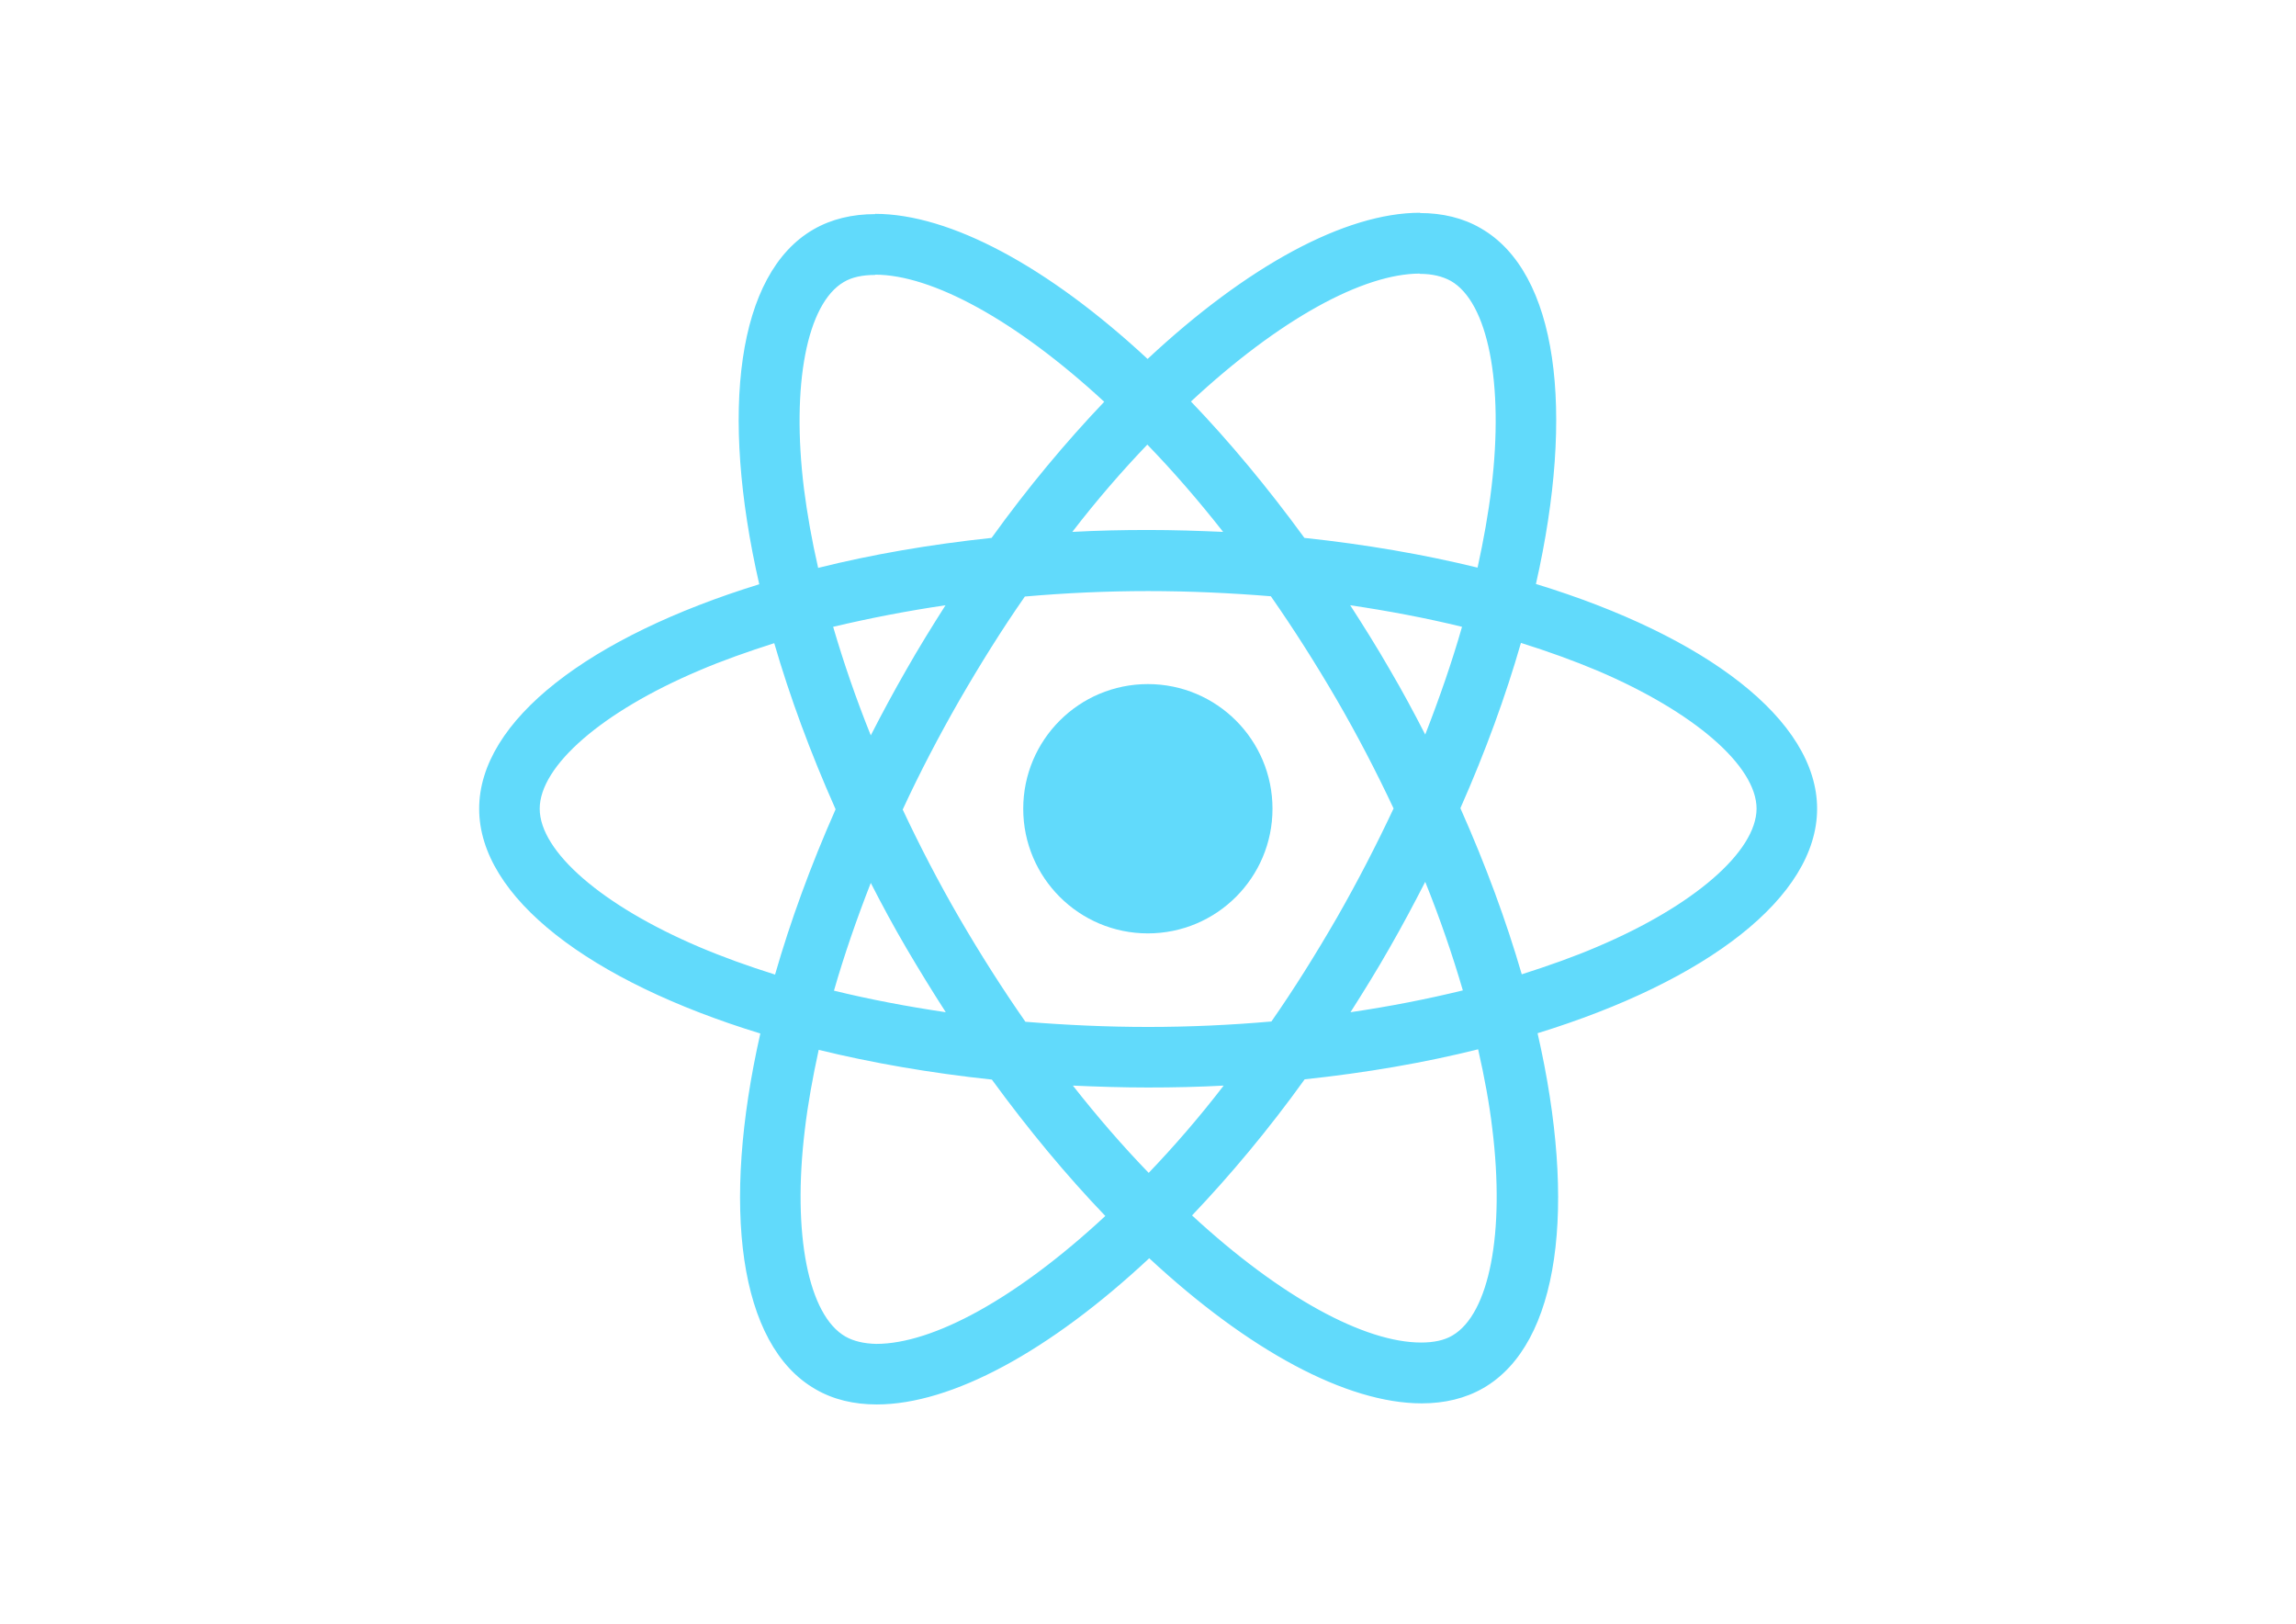
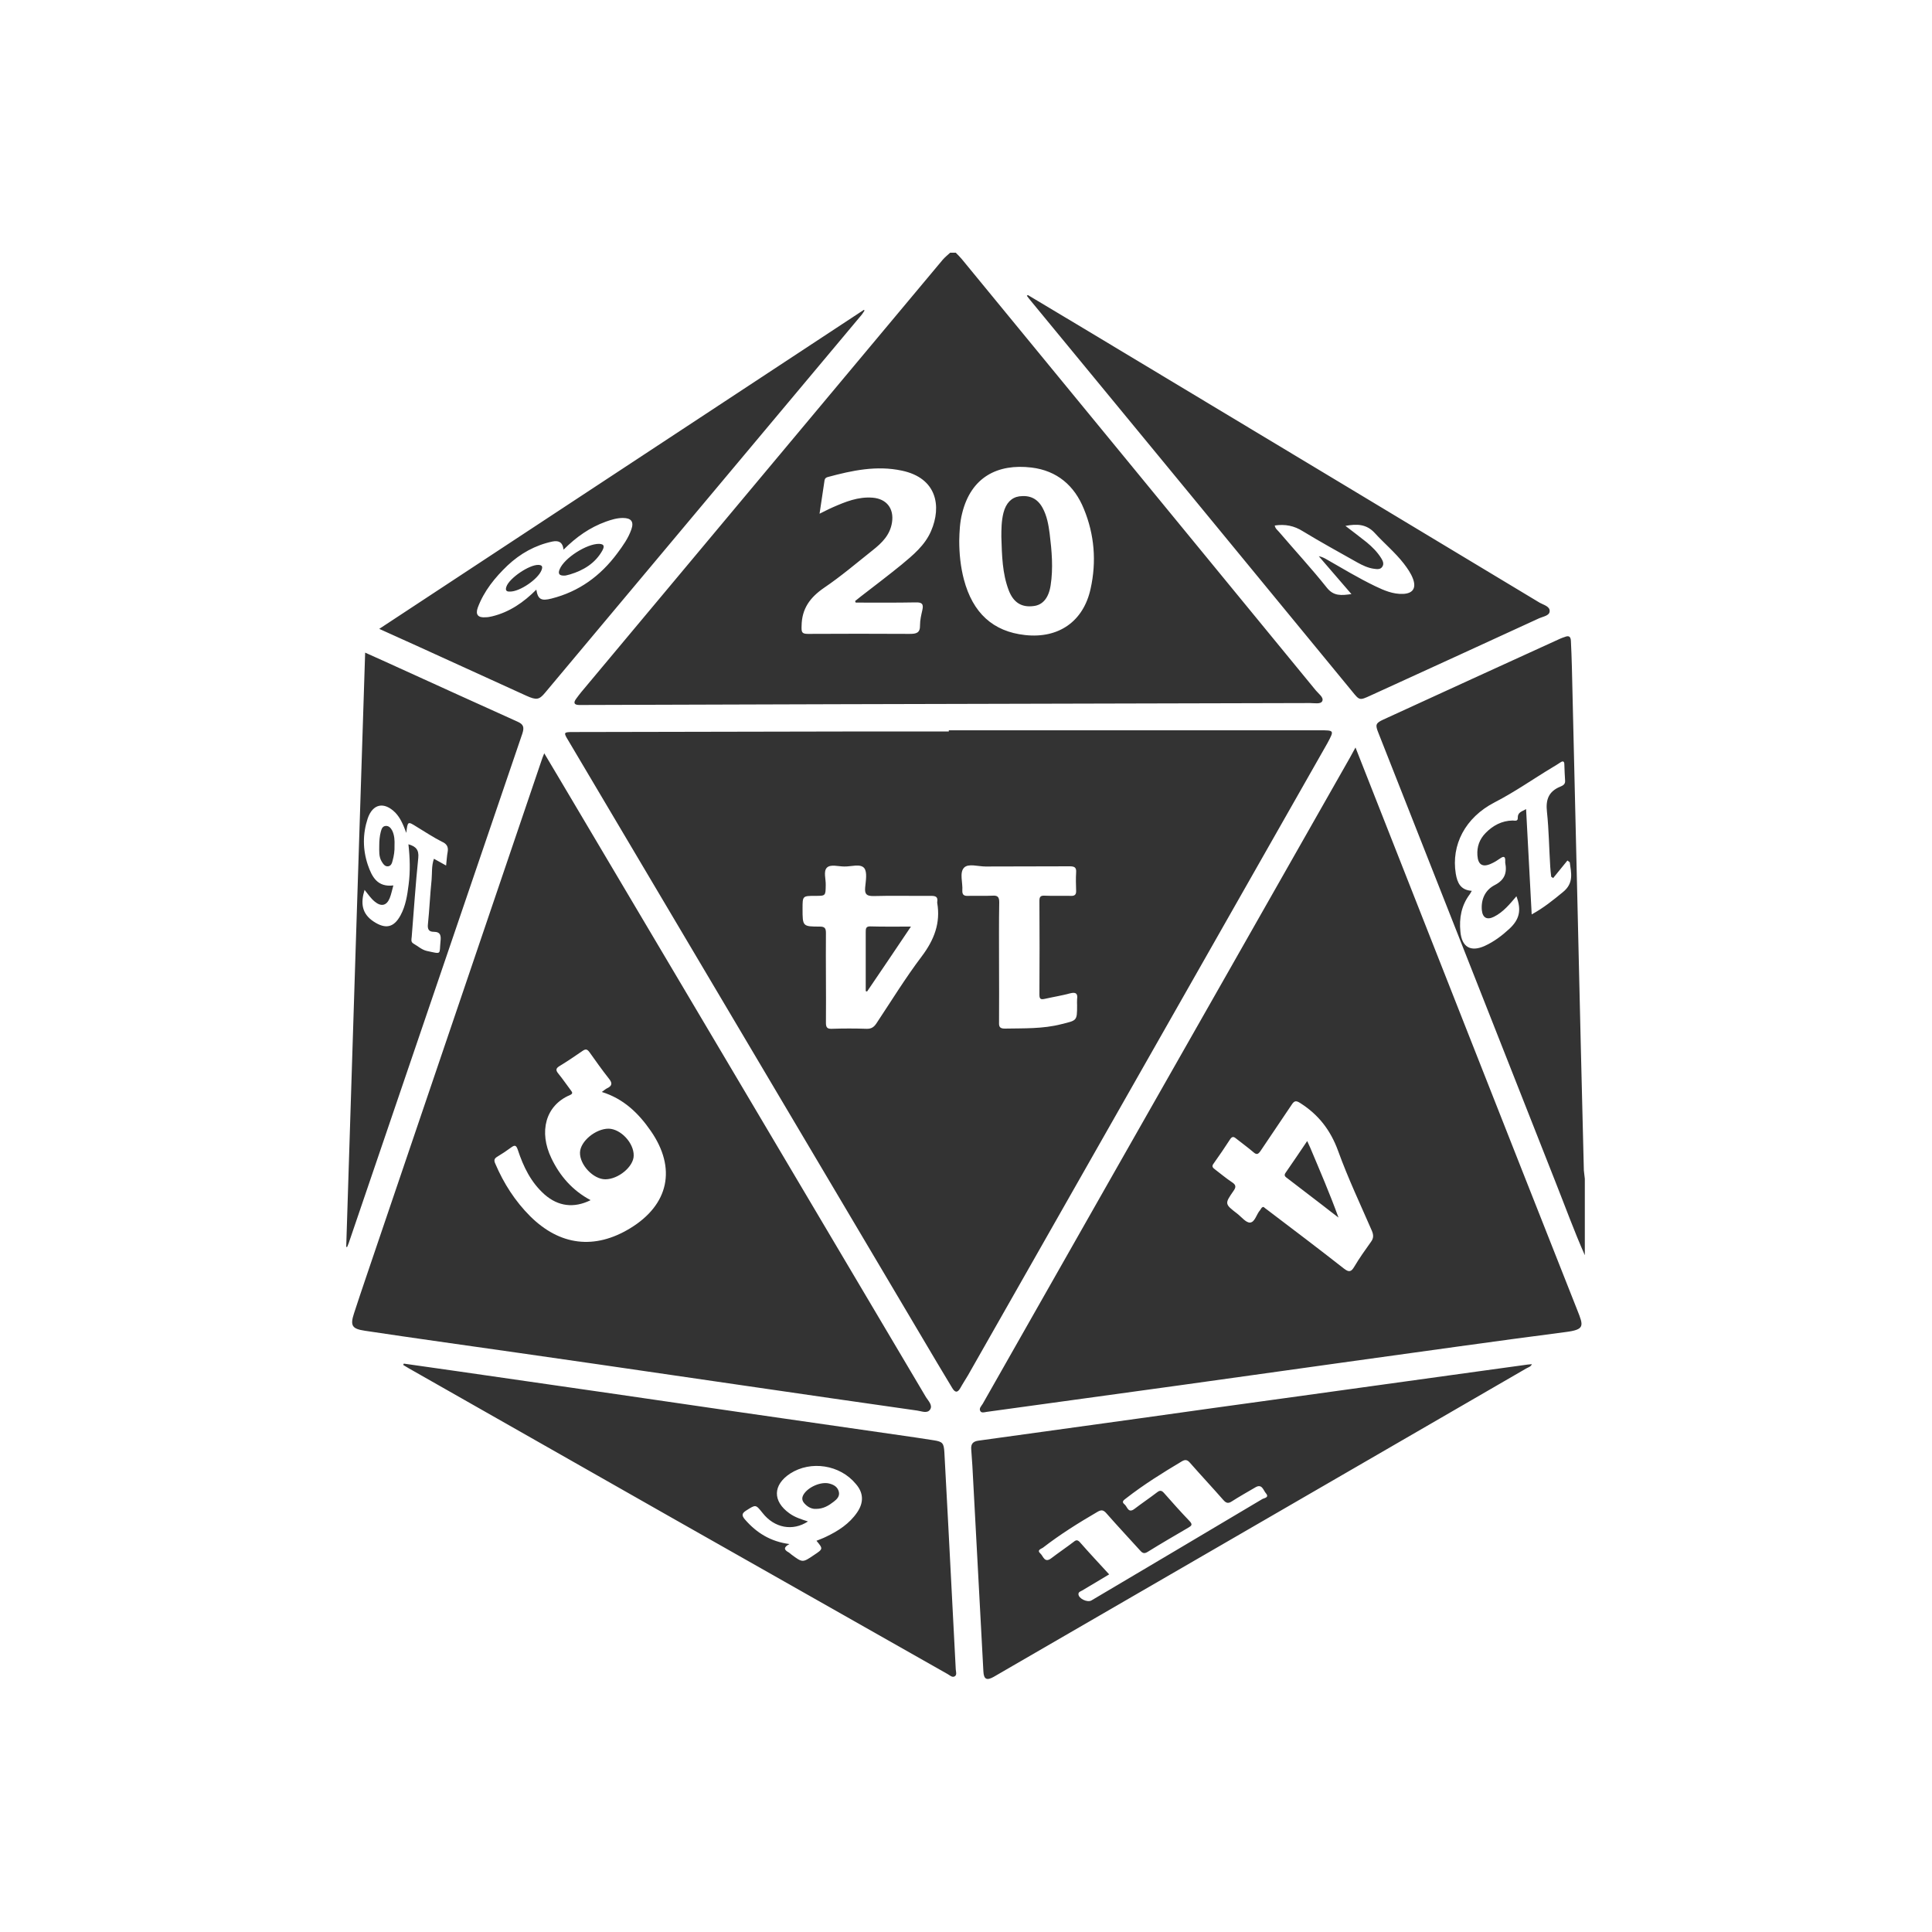
- <svg xmlns="http://www.w3.org/2000/svg" viewBox="0 0 841.9 595.3">
-   <g fill="#61DAFB">
-     <path d="M666.3 296.5c0-32.5-40.7-63.3-103.1-82.4 14.4-63.6 8-114.2-20.2-130.4-6.5-3.8-14.1-5.6-22.4-5.6v22.3c4.6 0 8.3.9 11.4 2.6 13.6 7.8 19.5 37.5 14.9 75.7-1.1 9.4-2.9 19.3-5.1 29.4-19.6-4.8-41-8.5-63.5-10.9-13.5-18.5-27.5-35.3-41.6-50 32.6-30.3 63.2-46.9 84-46.9V78c-27.5 0-63.5 19.6-99.9 53.6-36.4-33.8-72.4-53.2-99.9-53.2v22.3c20.7 0 51.4 16.5 84 46.6-14 14.7-28 31.4-41.3 49.9-22.6 2.4-44 6.1-63.6 11-2.3-10-4-19.7-5.2-29-4.7-38.2 1.1-67.9 14.6-75.8 3-1.8 6.9-2.6 11.5-2.6V78.5c-8.4 0-16 1.8-22.6 5.6-28.1 16.2-34.4 66.7-19.9 130.1-62.2 19.2-102.7 49.9-102.7 82.3 0 32.5 40.7 63.3 103.1 82.4-14.4 63.6-8 114.2 20.2 130.4 6.5 3.8 14.1 5.6 22.5 5.6 27.5 0 63.5-19.6 99.9-53.6 36.4 33.8 72.4 53.2 99.9 53.2 8.4 0 16-1.8 22.6-5.6 28.1-16.2 34.4-66.7 19.9-130.1 62-19.1 102.5-49.9 102.5-82.3zm-130.2-66.7c-3.7 12.9-8.3 26.2-13.5 39.5-4.1-8-8.4-16-13.1-24-4.6-8-9.5-15.8-14.4-23.4 14.2 2.1 27.9 4.7 41 7.9zm-45.8 106.5c-7.8 13.5-15.8 26.3-24.1 38.2-14.9 1.3-30 2-45.2 2-15.1 0-30.2-.7-45-1.9-8.3-11.9-16.4-24.6-24.2-38-7.6-13.1-14.5-26.4-20.8-39.8 6.2-13.4 13.2-26.8 20.7-39.9 7.8-13.5 15.8-26.3 24.1-38.2 14.9-1.3 30-2 45.2-2 15.1 0 30.2.7 45 1.9 8.3 11.9 16.4 24.6 24.2 38 7.6 13.1 14.5 26.4 20.8 39.8-6.3 13.4-13.2 26.8-20.7 39.9zm32.3-13c5.4 13.4 10 26.8 13.8 39.8-13.1 3.2-26.9 5.9-41.2 8 4.9-7.7 9.8-15.6 14.4-23.7 4.6-8 8.9-16.1 13-24.1zM421.2 430c-9.3-9.6-18.6-20.3-27.8-32 9 .4 18.2.7 27.5.7 9.4 0 18.7-.2 27.8-.7-9 11.7-18.3 22.4-27.5 32zm-74.4-58.9c-14.2-2.1-27.9-4.7-41-7.9 3.7-12.9 8.3-26.2 13.5-39.5 4.1 8 8.4 16 13.1 24 4.7 8 9.5 15.8 14.4 23.4zM420.7 163c9.3 9.6 18.6 20.3 27.8 32-9-.4-18.2-.7-27.5-.7-9.4 0-18.7.2-27.8.7 9-11.7 18.3-22.4 27.5-32zm-74 58.9c-4.9 7.7-9.8 15.6-14.4 23.7-4.6 8-8.9 16-13 24-5.4-13.4-10-26.8-13.8-39.8 13.1-3.1 26.9-5.8 41.2-7.9zm-90.5 125.2c-35.4-15.1-58.3-34.9-58.3-50.6 0-15.7 22.9-35.6 58.3-50.6 8.6-3.7 18-7 27.7-10.1 5.7 19.6 13.2 40 22.5 60.9-9.2 20.8-16.6 41.1-22.2 60.6-9.9-3.1-19.3-6.5-28-10.2zM310 490c-13.6-7.8-19.5-37.5-14.9-75.7 1.1-9.4 2.9-19.3 5.1-29.4 19.6 4.8 41 8.5 63.5 10.9 13.5 18.5 27.5 35.3 41.6 50-32.6 30.3-63.2 46.9-84 46.9-4.5-.1-8.3-1-11.3-2.7zm237.2-76.2c4.7 38.2-1.1 67.9-14.6 75.8-3 1.8-6.9 2.6-11.5 2.6-20.7 0-51.4-16.5-84-46.6 14-14.7 28-31.4 41.3-49.9 22.6-2.4 44-6.1 63.6-11 2.3 10.1 4.1 19.8 5.2 29.1zm38.5-66.7c-8.6 3.7-18 7-27.7 10.1-5.7-19.6-13.2-40-22.5-60.9 9.2-20.8 16.6-41.1 22.2-60.6 9.9 3.1 19.3 6.5 28.1 10.2 35.4 15.1 58.3 34.9 58.3 50.6-.1 15.7-23 35.6-58.4 50.6zM320.8 78.4z" />
-     <circle cx="420.9" cy="296.5" r="45.7" />
-     <path d="M520.5 78.1z" />
-   </g>
+ <svg xmlns="http://www.w3.org/2000/svg" version="1.1" id="Layer_1" x="0px" y="0px" viewBox="0 0 1000 1000" style="enable-background:new 0 0 1000 1000;" xml:space="preserve">
+   <style type="text/css">
+ 	.st0{fill:#333333;}
+ </style>
+   <path class="st0" d="M298.2,361.7c-1.4,1.9-1.2,3.1,1.4,3.2c1,0,1.9,0,2.9,0c43.3-0.1,86.7-0.3,130-0.4  c81.9-0.2,163.8-0.4,245.6-0.6c2.2,0,5.5,0.7,6.3-1c0.9-1.9-1.9-3.8-3.3-5.5C620.1,283,559,208.6,497.9,134.2  c-1-1.2-2.1-2.3-3.2-3.4c-1,0-1.9,0-2.9,0c-1.3,1.2-2.7,2.3-3.9,3.7c-62.4,74.6-124.7,149.2-187.1,223.8  C299.9,359.4,299,360.6,298.2,361.7z M498,265.7c4.6-18.8,18.4-25.8,35.9-23.7c13.2,1.6,22.2,9.3,27.1,21.4  c5.5,13.3,6.6,27.3,3.5,41.3c-3.7,17-16.6,25.9-33.9,24c-16.6-1.8-27.1-11.4-31.7-28.8c-1.7-6.5-2.4-13.2-2.4-20  C496.6,275.2,496.8,270.4,498,265.7z M414.9,324c0.1-9,4.4-14.8,11.7-19.8c8.7-5.9,16.8-12.8,25.1-19.4c4.8-3.8,9-7.9,10-14.4  c1.1-7.2-2.8-12.2-10-12.8c-7.5-0.6-14.1,2.1-20.7,5c-2.1,0.9-4.1,2-6.8,3.3c0.9-6.2,1.8-11.8,2.6-17.4c0.2-1,0.9-1.4,1.7-1.6  c12.6-3.4,25.2-6.1,38.3-3.3c18.1,3.8,20.7,18.4,15.1,31.3c-3.2,7.4-9.3,12.4-15.3,17.4c-6.9,5.6-14,11-21,16.4c-1,0.8-2,1.6-3,2.4  c0.1,0.3,0.2,0.5,0.3,0.8c10.3,0,20.6,0.1,30.9-0.1c3.2-0.1,4.4,0.6,3.6,4c-0.6,2.6-1.2,5.2-1.2,7.8c0.1,4.1-2,4.5-5.4,4.5  c-17.5-0.1-35-0.1-52.6,0C414.9,328.1,414.8,327.1,414.9,324z M819.8,605.8c-1.1-43.1-2.1-86.2-3.1-129.3  c-1-43.8-2.1-87.6-3.1-131.4c-0.1-4.4-0.3-8.9-0.5-13.3c-0.1-2.3-1-3-3.2-2.1c-0.8,0.3-1.6,0.5-2.4,0.9  c-30.5,13.9-61.1,27.9-91.6,41.9c-3.9,1.8-4.1,2.7-2.5,6.7c30.6,77.6,61.2,155.2,91.8,232.8c5,12.6,9.6,25.3,15.1,37.7  c0-13.2,0-26.4,0-39.6C820.2,608.7,819.9,607.3,819.8,605.8z M808.9,461.8c-5,4.1-9.9,8.1-16.1,11.5c-1-18.3-1.9-36.2-2.9-54.5  c-2.1,1.2-4.4,1.6-4.3,4.5c0.1,2-1.6,1.4-2.7,1.4c-5.6,0.1-10.2,2.6-14,6.5c-3.1,3.2-4.5,7-4.2,11.5c0.3,4.9,2.7,6.4,7.2,4.3  c1.6-0.7,3.2-1.7,4.6-2.7c2.1-1.5,2.7-0.7,2.6,1.5c0,0.2,0,0.5,0,0.7c1,5.2-0.2,8.9-5.4,11.6c-4.9,2.5-7.2,7.3-6.7,13  c0.4,4,2.7,5.2,6.3,3.4c4.8-2.4,8.2-6.6,11.6-10.6c2.7,7.2,1.6,12-3.7,16.9c-3.8,3.5-7.9,6.6-12.7,8.8c-7.3,3.3-11.9,0.6-12.6-7.4  c-0.7-7,0.5-13.6,4.9-19.4c0.3-0.5,0.6-1,1-1.7c-5.8-0.4-7.5-4.1-8.3-8.9c-2.4-14.8,4.8-29,20.1-36.9c10.5-5.4,20.1-12.2,30.1-18.2  c1.3-0.8,2.7-1.6,4-2.5c1.3-0.9,2-0.5,2,1c0.1,2.9,0.2,5.8,0.4,8.6c0.1,1.9-1.4,2.5-2.6,3c-6,2.5-7.5,6.8-6.8,13  c1,9.4,1.1,18.9,1.7,28.4c0.1,1.7,0.3,3.5,0.5,5.2c0.3,0.2,0.7,0.4,1,0.7c2.5-3,4.9-6.1,7.4-9.1c0.4,0.3,0.8,0.6,1.2,0.9  C813.2,451.7,814.8,457.1,808.9,461.8z M683.1,378c-64,0-128,0-192,0c0,0.2,0,0.4,0,0.6c-13.8,0-27.6,0-41.4,0  c-51,0.1-102.1,0.2-153.1,0.3c-4.9,0-5,0.2-2.5,4.3c63.6,107.4,127.3,214.7,190.9,322.1c2.6,4.3,5.2,8.6,7.8,13  c1.4,2.4,2.7,2.9,4.3,0.1c1.2-2.2,2.6-4.3,3.9-6.5c62-109.1,124.1-218.2,186.1-327.3C690.6,378,690.7,378,683.1,378z M477.1,495  c-8.4,11.1-15.7,23-23.4,34.6c-1.3,2-2.7,3-5.2,2.9c-6-0.2-12-0.2-18,0c-2.4,0.1-3-0.8-3-3.1c0.1-7.8,0-15.6,0-23.4  c0-7.7-0.1-15.4,0-23c0-2.3-0.4-3.4-3.1-3.4c-9,0-9-0.1-9-9.3c0-6.6,0-6.6,6.6-6.6c5.4,0,5.3,0,5.4-5.6c0.1-3.1-1.3-7.1,0.6-9  c1.9-1.9,5.9-0.6,9-0.6c3.5,0.1,8.3-1.6,10.3,0.8c1.7,2.1,0.8,6.7,0.5,10.1c-0.3,3.5,0.8,4.4,4.3,4.4c10-0.3,19.9,0,29.9-0.1  c2.6,0,3.5,0.7,3.1,3.2c0,0.1,0,0.2,0,0.4C486.9,477.8,483.5,486.5,477.1,495z M557.5,517.2c-0.1,1.1,0,2.2,0,3.2  c0,8.1-0.1,7.7-8.1,9.7c-9.7,2.5-19.5,2.1-29.3,2.3c-2.5,0-3.1-0.9-3-3.1c0.1-10.3,0-20.6,0-31c0-10.4-0.1-20.9,0.1-31.3  c0-2.7-0.8-3.6-3.5-3.4c-4.2,0.2-8.4,0-12.6,0.1c-2.1,0.1-3.1-0.5-3-2.8c0.3-4-1.6-9.2,0.9-11.8c2.2-2.3,7.3-0.6,11.1-0.6  c14.5-0.1,29,0,43.6-0.1c2.5,0,3.5,0.6,3.3,3.2c-0.2,3.1-0.1,6.2,0,9.4c0.1,2-0.7,2.8-2.7,2.7c-4.6-0.1-9.1,0.1-13.7-0.1  c-2.1-0.1-2.6,0.7-2.6,2.7c0.1,16.2,0.1,32.4,0,48.6c0,2.4,0.9,2.5,2.8,2.1c4.4-1,8.9-1.7,13.3-2.9  C557,513.4,557.9,514.4,557.5,517.2z M701.6,386.9c-1.1,2-2,3.7-2.9,5.3c-41,72.1-81.9,144.2-122.9,216.2  c-22.4,39.4-44.8,78.8-67.2,118.3c-0.7,1.1-2.1,2.4-1.1,3.8c0.6,0.9,2,0.5,3.1,0.3c33.2-4.6,66.3-9.1,99.5-13.7  c30.3-4.2,60.6-8.5,90.9-12.7c36.4-5,72.7-10.2,109.1-14.9c10.3-1.3,9.6-3.1,6.3-11.4C778.1,581.3,740,484.4,701.6,386.9z   M709.6,642.8c-3,4.2-6,8.4-8.6,12.8c-1.6,2.7-2.7,3.1-5.4,1c-13-10.2-26.2-20.2-39.4-30.2c-0.8-0.6-1.5-1.1-2.2-1.7  c-1.1,0.1-1.3,1.1-1.8,1.7c-1.9,2.1-2.6,6.2-5.2,6.4c-2.1,0.1-4.4-2.9-6.6-4.6c-6.5-5-6.6-5.1-2-11.7c1.6-2.2,1.3-3.3-0.9-4.7  c-3-2-5.7-4.3-8.6-6.5c-1.2-0.9-1.9-1.6-0.7-3.1c2.9-4.1,5.8-8.3,8.5-12.5c1-1.5,1.8-1.5,3.1-0.4c3,2.4,6.1,4.6,9,7.1  c1.6,1.4,2.4,1.1,3.6-0.6c5.3-8,10.8-15.9,16.1-23.9c1.4-2.2,2.3-2.4,4.6-0.9c9.4,6,15.6,14,19.5,24.7c5.1,14.1,11.5,27.6,17.5,41.4  C711,639.3,711,640.9,709.6,642.8z M309.8,706.2c25.4,3.7,50.8,7.4,76.2,11.1c29.5,4.3,59.1,8.6,88.7,12.8c2.3,0.3,5.2,1.7,6.7-0.5  c1.5-2.2-0.9-4.5-2.1-6.4c-60.7-102.5-121.5-205-182.2-307.4c-5-8.4-10-16.9-15.4-25.9c-0.7,1.8-1.2,2.9-1.5,4  c-28.4,83.6-56.8,167.3-85.2,250.9c-3.9,11.6-7.9,23.1-11.7,34.8c-2.2,6.6-1.1,8.2,5.6,9.2c12.8,1.9,25.6,3.8,38.4,5.6  C254.7,698.3,282.3,702.2,309.8,706.2z M257.4,598.7c2.5-1.5,4.9-3.1,7.2-4.8c1.9-1.4,2.6-1.1,3.4,1.2c2.9,8.8,6.8,16.9,13.9,23.2  c7,6.1,15.1,7.2,23.8,2.9c-9.4-5-15.9-12.5-20.3-21.7c-6.6-13.7-3.1-27.3,9.6-32.7c1.6-0.7,1.3-1.4,0.5-2.4  c-2.2-2.9-4.2-5.9-6.5-8.7c-1.4-1.7-1.4-2.7,0.6-3.9c4.1-2.5,8.1-5.2,12-7.9c1.6-1.1,2.4-0.8,3.5,0.7c3.3,4.6,6.5,9.2,10,13.6  c1.9,2.3,1.9,3.8-0.9,5.1c-0.8,0.4-1.6,1.1-2.7,1.9c11.3,3.5,19,11,25.3,20.1c13.5,19.4,9.4,38.3-10.7,50.5  c-18.3,11.1-36.3,9-51.7-6.3c-7.8-7.8-13.7-17-18-27.1C255.6,600.7,255.7,599.7,257.4,598.7z M746.5,712.4  c-27.2,3.8-54.4,7.5-81.6,11.3c-24.9,3.4-49.9,6.9-74.8,10.4c-27.9,3.9-55.8,7.7-83.8,11.6c-2.7,0.4-3.8,1.7-3.6,4.4  c0.2,2.9,0.4,5.7,0.6,8.6c1.9,35.5,3.8,71,5.7,106.4c0.2,4.1,1.7,4.9,5.4,2.8c3.4-1.9,6.6-3.9,10-5.8  c88.5-51.3,177.1-102.5,265.6-153.8c1-0.6,2.3-0.8,2.9-2.2c-0.8,0.1-1.5,0.1-2.2,0.2C775.9,708.3,761.2,710.4,746.5,712.4z   M653.4,775.9c-29.5,17.6-59,35-88.5,52.5c-2.1,1.2-6.7-1-6.7-3.3c0-1.2,1.2-1.4,2-1.9c4.5-2.7,9-5.4,13.9-8.3  c-5.3-5.8-10.3-11.1-15.1-16.6c-1.1-1.2-1.9-1.4-3.2-0.3c-3.8,2.9-7.8,5.6-11.6,8.5c-3.6,2.8-4.2-1.1-5.7-2.4c-2-1.8,0.4-2.4,1.3-3  c8.9-6.9,18.5-12.9,28.3-18.6c1.9-1.1,3-1,4.5,0.7c5.7,6.5,11.6,12.8,17.4,19.2c1.3,1.5,2.2,2,4.1,0.8c6.9-4.3,14-8.4,21-12.5  c1.7-1,2.3-1.6,0.6-3.4c-4.5-4.7-8.8-9.5-13.1-14.4c-1.3-1.5-2.2-1.7-3.8-0.4c-3.8,2.9-7.8,5.6-11.6,8.5c-3.3,2.5-3.7-1.2-5.1-2.3  c-1.9-1.5-0.3-2.3,0.8-3.2c9.1-7.1,18.9-13.2,28.8-19.1c1.8-1.1,2.9-0.8,4.2,0.7c5.7,6.5,11.6,12.8,17.3,19.3  c1.5,1.7,2.6,1.9,4.4,0.7c3.9-2.5,8-4.8,12.1-7.2c3.6-2.2,4.2,1.6,5.6,3.1C657.1,775.2,654.2,775.4,653.4,775.9z M490.8,789  c-0.7-12.5-1.3-24.9-2-37.4c-0.3-4.6-0.9-5.4-5.4-6.1c-6-0.9-12.1-1.9-18.1-2.7c-27.8-4-55.5-8-83.3-12c-22-3.2-43.9-6.4-65.9-9.6  c-26.3-3.8-52.7-7.6-79-11.4c-9.4-1.3-18.7-2.7-28.1-4c-0.1,0.2-0.2,0.4-0.3,0.7c1,0.6,2,1.2,3,1.8c44.9,25.5,89.9,51.1,134.8,76.6  c48,27.2,96,54.4,144,81.6c1.1,0.6,2.3,1.9,3.6,1.2c1.3-0.7,0.7-2.4,0.6-3.6C493.4,839.1,492.1,814,490.8,789z M443.6,782.9  c-4,5.8-9.7,9.5-16,12.5c-1.6,0.8-3.3,1.4-5,2.1c3.5,4.2,3.5,4.2-1.3,7.4c-5.9,4-5.9,4-11.7-0.3c-0.5-0.4-0.9-0.8-1.4-1.1  c-2.4-1.3-2.8-2.6,0.4-4.3c-9.8-1.3-17-5.8-23-12.7c-1.8-2.1-1.7-3.2,0.7-4.7c4.9-3.1,4.8-3.2,8.4,1.3c6.1,7.8,15.6,9.6,23.5,4.4  c-3.4-1.1-6.7-2.1-9.6-4.2c-8.8-6.3-8.6-14.7,0.4-20.6c10.7-6.9,25.8-4.5,33.9,5.3C447,772.6,447.2,777.7,443.6,782.9z M699.9,357.9  c3.8,4.7,3.8,4.7,9.5,2.1c29.1-13.3,58.2-26.6,87.3-40c2-0.9,5.3-1.3,5.4-3.6c0.2-2.5-3.1-3.3-5.1-4.4  c-69.1-41.6-138.2-83.2-207.3-124.7c-19.2-11.6-38.5-23.1-57.7-34.6c-0.2,0.1-0.3,0.3-0.5,0.4c0.7,0.9,1.4,1.9,2.2,2.8  C589.2,223.2,644.5,290.5,699.9,357.9z M674.4,275c9.2,5.6,18.7,10.8,28.1,16.1c2.7,1.5,5.6,2.9,8.7,3.3c1.5,0.2,3.3,0.5,4.3-1.1  c1-1.5,0.2-3.1-0.6-4.4c-2-3.2-4.6-5.8-7.5-8.2c-3.5-2.8-7.1-5.5-11-8.5c5.9-1.1,10.8-1,15.1,3.6c4.9,5.4,10.6,10.1,15.1,15.9  c1.9,2.5,3.7,5,4.8,8c1.7,4.7-0.1,7.5-5.2,7.7c-5.2,0.2-9.8-1.8-14.4-4c-8.7-4.2-16.8-9.1-25.2-13.9c-1.2-0.7-2.4-1.3-4-1.6  c5.5,6.4,11,12.8,16.9,19.6c-5.2,0.7-9.2,1.2-12.8-3.4c-7.8-9.8-16.4-19.1-24.6-28.7c-0.8-1-2-1.7-2.3-3.4  C665.2,271.2,669.8,272.1,674.4,275z M267.8,373.5c-20.5-9.2-40.8-18.5-61.3-27.8c-5.6-2.6-11.3-5.1-17.5-7.9  c-3.3,102.9-6.6,205.3-9.8,307.6c0.2,0,0.3,0,0.5,0c0.3-0.7,0.5-1.3,0.8-2c30-87.9,59.9-175.9,89.9-263.8  C271.4,376.4,271,374.9,267.8,373.5z M231.7,441c-0.4,2.1-0.5,4.3-0.8,7c-2.2-1.3-4.2-2.3-6.3-3.5c-1.3,3.7-0.9,7.3-1.2,10.8  c-0.8,7.6-1.1,15.3-1.9,23c-0.3,2.6,0.4,4,3,4c3.7,0,3.8,2.2,3.5,5c-0.7,6.9,0.9,6.6-7.1,4.9c-2.6-0.6-4.6-2.5-6.9-3.8  c-1.5-0.9-1-2.2-0.9-3.5c1.1-13.6,2-27.3,3.4-40.9c0.4-4.1-1.2-5.9-5.1-7c0.8,7.1,1,14,0.1,20.9c-0.7,5.5-1.5,10.9-4.2,15.9  c-3.5,6.4-7.8,7.2-13.9,3.2c-6.2-4.1-6.8-9.6-4.7-16.4c1.8,2.2,3.2,4.4,5.3,6.1c3.3,2.7,6.1,2.1,7.7-1.8c0.8-2,1.2-4.1,1.9-6.6  c-8.3,1-11.1-4.5-13.2-10.6c-2.7-8-2.7-16.1-0.1-24c2.6-7.7,8.5-8.9,14.3-3.1c2.7,2.8,4.1,6.3,5.7,10.5c0.7-6,0.7-6.1,5.3-3.2  c4.3,2.6,8.5,5.4,13,7.7C231.2,436.7,232.2,438.3,231.7,441z M272.4,360.1c5.3,2.4,6.7,2.1,9.7-1.5c54.7-65.3,109.3-130.5,164-195.8  c0.5-0.6,0.9-1.4,1.4-2.1c-0.1-0.1-0.3-0.2-0.4-0.3c-83.4,54.9-166.9,109.9-250.8,165.1c7.3,3.3,14,6.3,20.8,9.4  C235.5,343.3,253.9,351.7,272.4,360.1z M247.3,314.5c3.2-8.6,8.9-15.6,15.4-21.8c6.6-6.2,14.3-10.5,23.2-12.4  c3.1-0.6,5.3,0.1,5.8,4.2c6.6-6.6,13.6-11.5,21.9-14.5c2.8-1,5.7-1.9,8.8-1.9c4.3,0,5.8,1.9,4.4,5.9c-1.6,4.6-4.4,8.5-7.3,12.4  c-8.7,11.7-19.8,19.8-34,23.4c-5.4,1.4-7.1,0.4-7.9-4.6c-6.5,6.5-13.8,11.6-22.8,13.8c-1.2,0.3-2.4,0.5-3.5,0.5  C247.4,319.8,246,318.1,247.3,314.5z M522.1,305.5c-3.3-8.7-3.5-17.8-3.8-27.6c0-3.7,0-8.2,1.1-12.5c1.3-5,4.1-7.9,8.2-8.5  c5.5-0.7,9.4,1.2,12,5.9c2.3,4.2,3.1,8.8,3.7,13.4c1.1,8.9,1.9,17.9,0.5,26.8c-1,6.5-4.1,10.2-8.9,10.7  C528.7,314.5,524.5,311.8,522.1,305.5z M471.5,479.6c-7.8,11.6-15.2,22.6-22.7,33.6c-0.2-0.1-0.5-0.1-0.7-0.2c0-5.2,0-10.4,0-15.6  c0-5,0-10.1,0-15.1c0-1.6,0.1-2.8,2.2-2.8C457.1,479.7,463.9,479.6,471.5,479.6z M678.2,594.1c5,11.9,10.1,23.7,14.6,36.1  c-2.8-2.1-5.6-4.3-8.3-6.4c-6-4.6-12-9.2-18-13.8c-1-0.8-2.3-1.4-1-3.1c3.7-5.3,7.3-10.7,11.1-16.3C677.2,592,677.7,593,678.2,594.1  z M313.3,610.4c-6.2,0-13.3-7.5-13.1-13.9c0.2-5.8,8.1-12.3,14.8-12.3c6.3,0.1,13.1,7.4,13,13.9C328,603.8,320.1,610.4,313.3,610.4z   M434.2,772.2c0.5,2.3-1,3.8-2.7,5.1c-2.6,2-5.3,3.7-9.2,3.7c-2.1,0.1-4.2-0.9-5.9-2.8c-1.3-1.4-1.5-2.9-0.5-4.6  c2.3-3.9,9.1-6.9,13.4-5.7C431.7,768.5,433.6,769.7,434.2,772.2z M204.2,437.7c0.1,2.7-0.3,5.3-1,7.8c-0.3,1.3-0.8,2.7-2.3,2.9  c-1.6,0.2-2.5-1.1-3.3-2.4c-1.6-2.6-1.3-5.5-1.3-8.4c0-2.4,0.2-4.8,0.8-7.1c0.4-1.4,0.8-2.9,2.6-3c1.6-0.1,2.6,1.1,3.3,2.4  C204.2,432.4,204.3,435,204.2,437.7z M289.7,294.6c2.4-5.8,14-13.2,20.4-13.1c3.2,0.1,2.5,1.9,1.6,3.6c-3.7,6.5-9.7,10.1-16.6,12.2  c-1,0.3-2.1,0.5-2.4,0.6C289.1,298.2,288.8,296.7,289.7,294.6z M262.1,303.7c1.4-4.4,12-11.6,16.7-11.3c2,0.1,2.1,1.1,1.5,2.7  c-1.8,4.7-11.3,11.2-16.4,11.1C262,306.3,261.5,305.4,262.1,303.7z" />
</svg>
